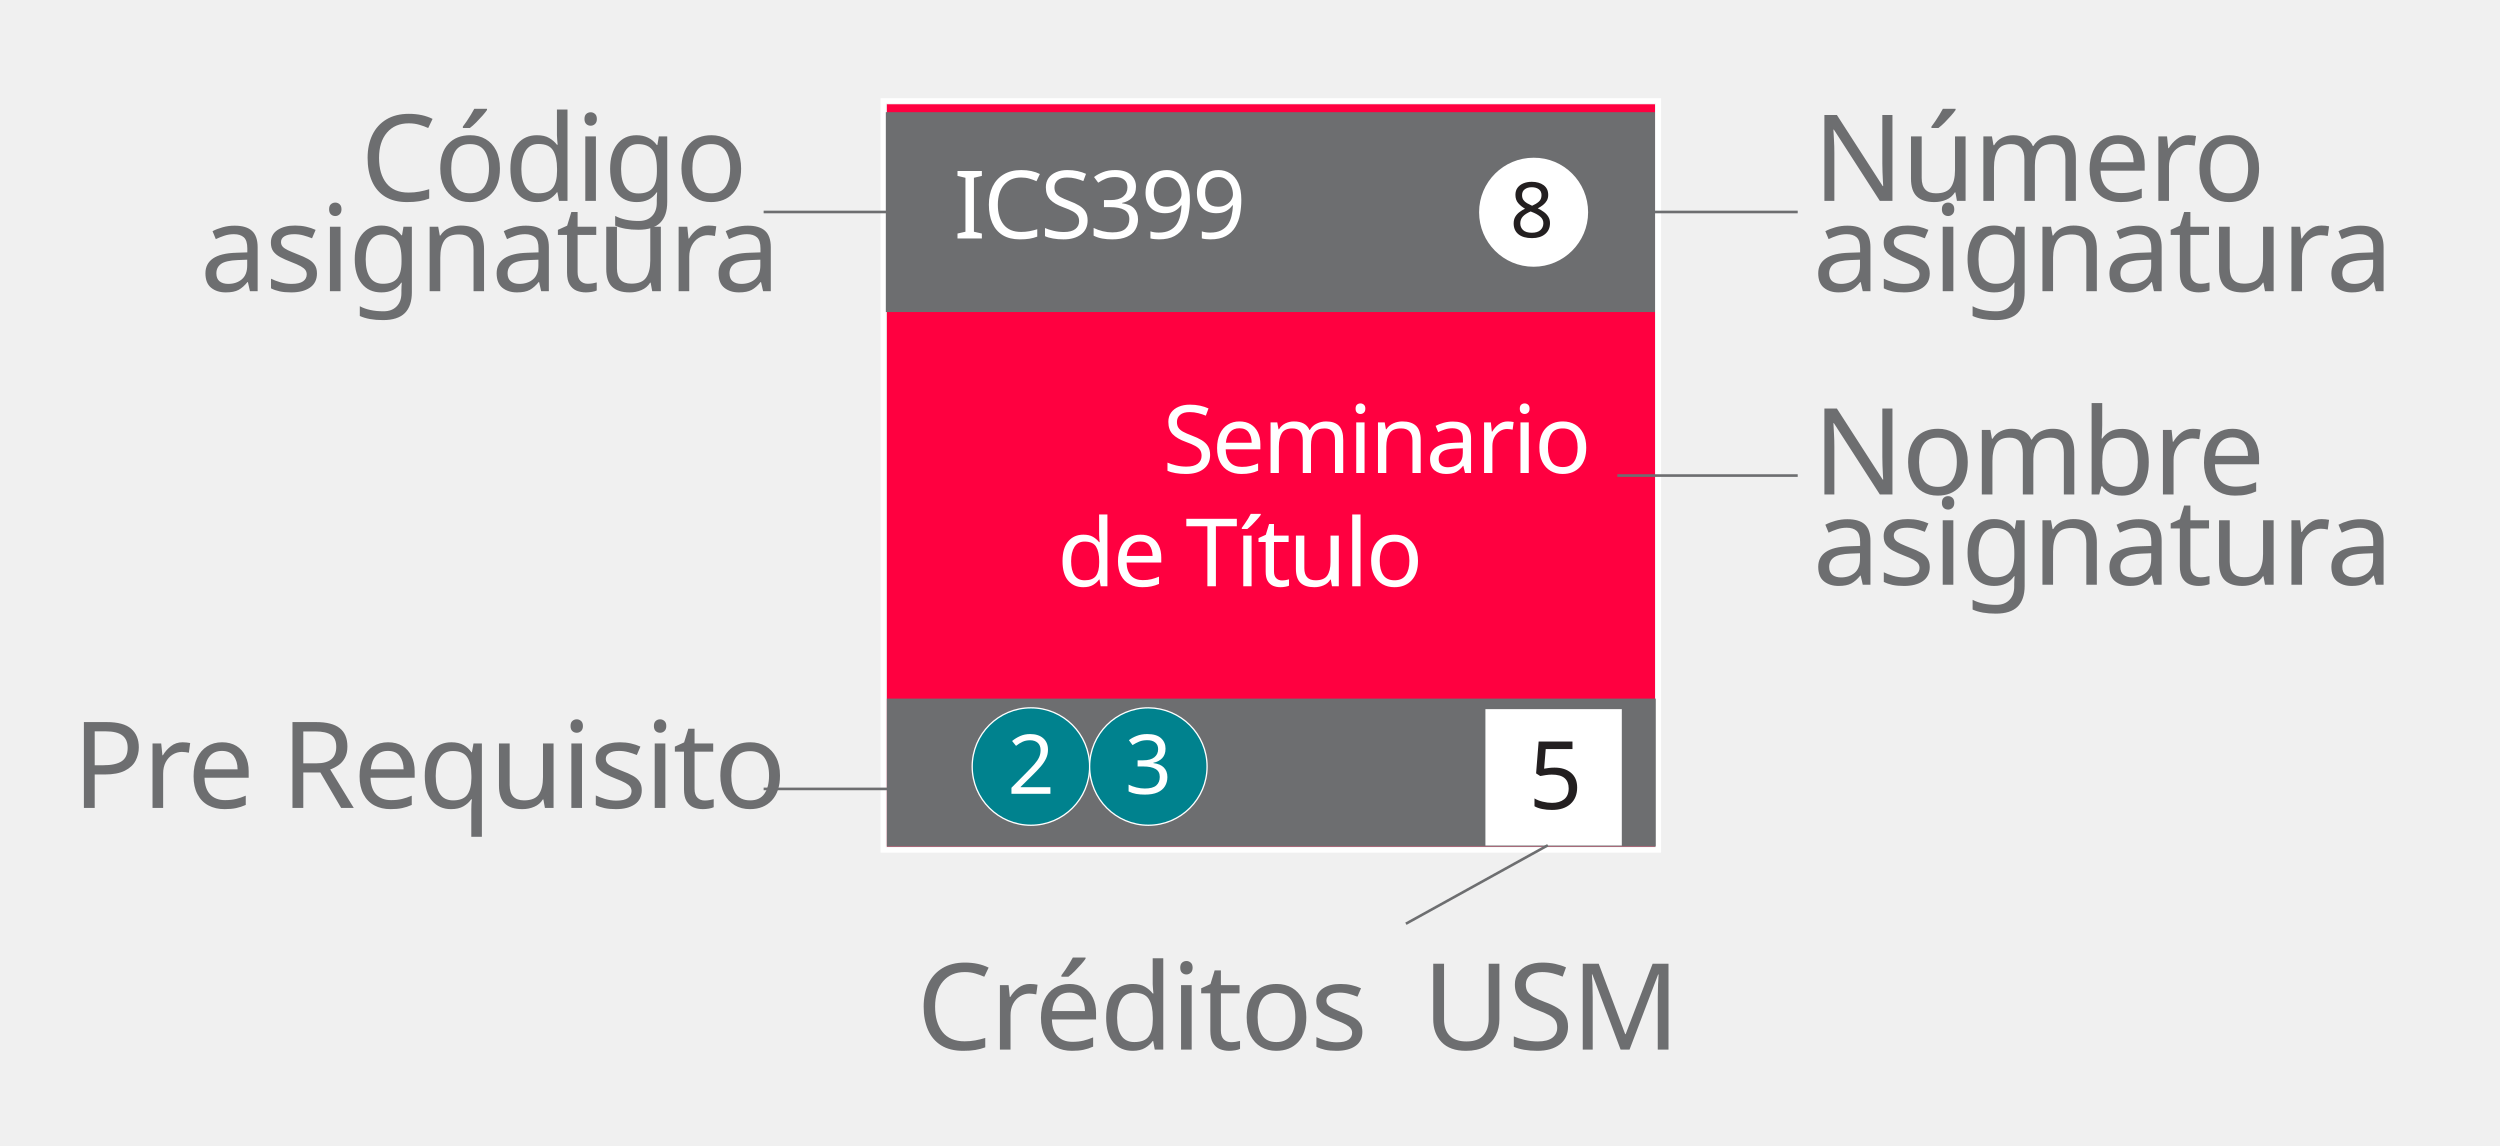
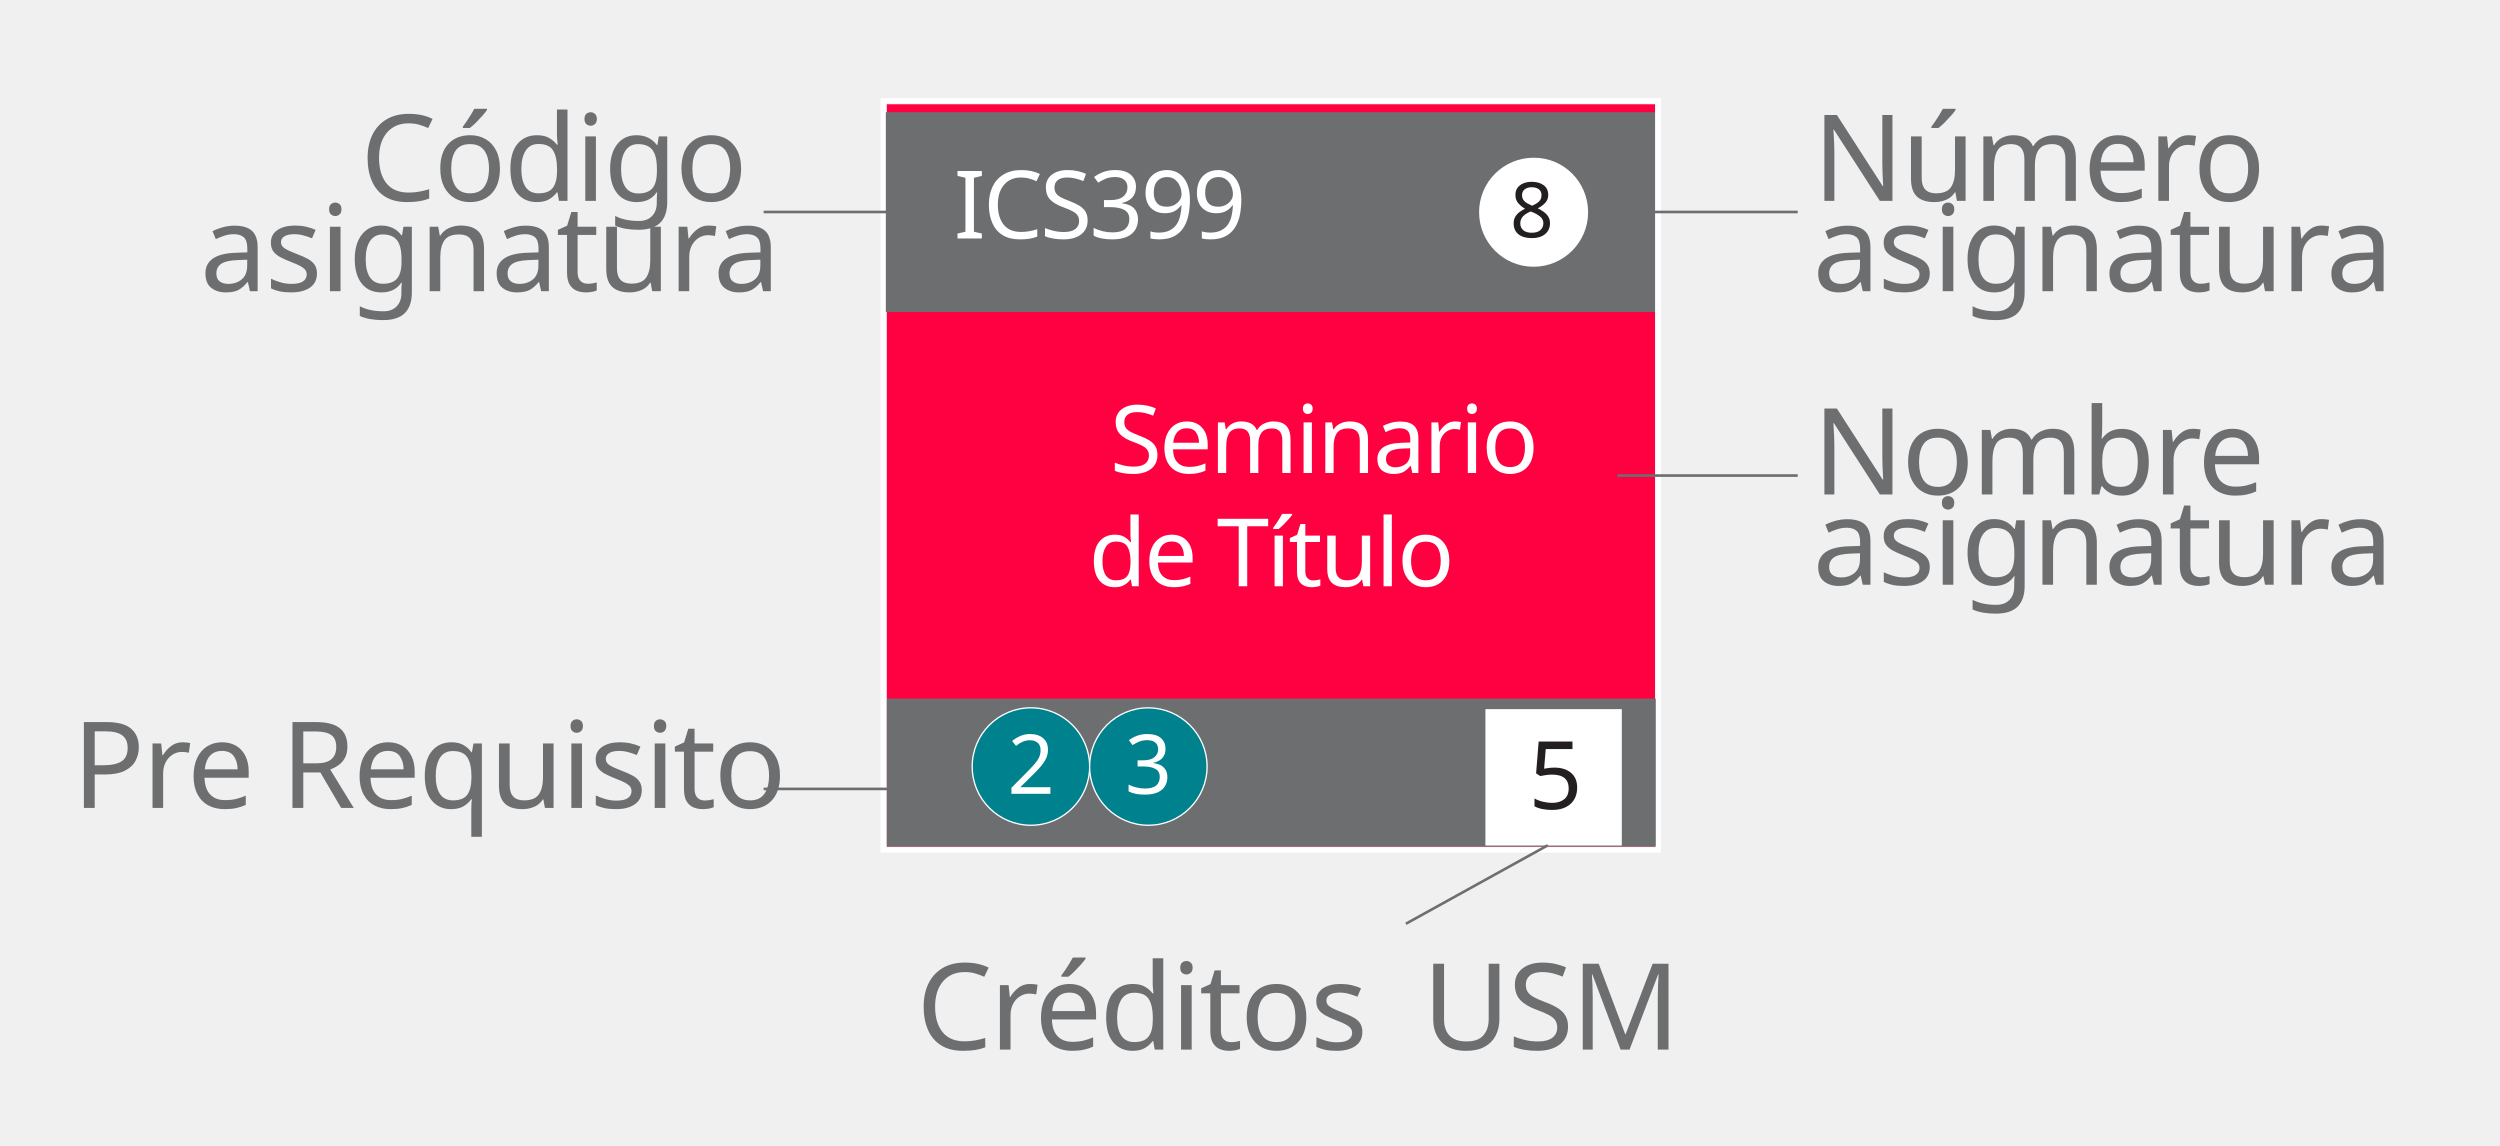
<svg xmlns="http://www.w3.org/2000/svg" version="1.1" id="Layer_1" x="0px" y="0px" viewBox="0 0 949.4 434.9" style="enable-background:new 0 0 949.4 434.9;" xml:space="preserve">
  <style type="text/css">
	.st0{fill:#FF0040;}
	.st1{fill:#6D6E70;}
	.st2{fill:#FFFFFF;}
	.st3{fill:#231F20;}
	.st4{font-family:'OpenSans-Bold';}
	.st5{font-size:29.144px;}
	.st6{letter-spacing:-1;}
	.st7{font-size:35.87px;}
	.st8{font-family:'OpenSans-Regular';}
	.st9{fill:none;stroke:#FFFFFF;stroke-width:2;stroke-miterlimit:10;}
	.st10{font-family:'OpenSans-Italic';}
	.st11{font-size:45.668px;}
	.st12{fill:none;stroke:#6D6E70;stroke-miterlimit:10;}
	.st13{fill:#00828E;stroke:#FFFFFF;stroke-width:0.5;stroke-miterlimit:10;}
	.st14{font-size:31.325px;}
</style>
  <g>
    <rect x="336.8" y="39.6" class="st0" width="291.7" height="281.9" />
    <rect x="335.4" y="42.6" class="st1" width="293.1" height="75.9" />
    <g>
      <rect x="336.8" y="265.3" class="st1" width="293.1" height="56.2" />
    </g>
    <g>
      <g>
        <path class="st2" d="M603.1,80.6c0,11.4-9.3,20.7-20.7,20.7c-11.5,0-20.7-9.3-20.7-20.7c0-11.5,9.3-20.7,20.7-20.7     C593.8,59.8,603.1,69.1,603.1,80.6z" />
        <g>
          <text transform="matrix(1 0 0 1 573.4041 90.134)" class="st3 st4 st5 st6">8</text>
        </g>
      </g>
      <text transform="matrix(1 0 0 1 362.1854 90.5481)" class="st2 st4 st7 st6">ICS399</text>
    </g>
    <g>
      <rect x="564.1" y="269.3" class="st2" width="51.8" height="51.8" />
      <text transform="matrix(1 0 0 1 580.4725 307.2263)" class="st3 st4 st7 st6">5</text>
    </g>
    <text transform="matrix(1 0 0 1 441.535 179.6379)">
-       <tspan x="0" y="0" class="st2 st8 st7 st6">Seminario</tspan>
-       <tspan x="-40" y="43" class="st2 st8 st7 st6">de Título</tspan>
+       <tspan x="-20" y="0" class="st2 st8 st7 st6">Seminario</tspan>
+       <tspan x="-28.1" y="43" class="st2 st8 st7 st6">de Título</tspan>
    </text>
    <rect x="335.4" y="38.3" class="st9" width="294.4" height="284.5" />
    <g>
      <text transform="matrix(1 0 0 1 688.3963 76.2903)">
        <tspan x="0" y="0" class="st1 st10 st11 st6">Número</tspan>
        <tspan x="0" y="34.3" class="st1 st10 st11 st6">asignatura</tspan>
      </text>
    </g>
    <line class="st12" x1="533.9" y1="350.8" x2="587.8" y2="321" />
    <line class="st12" x1="614.2" y1="80.5" x2="682.7" y2="80.5" />
    <g>
      <text transform="matrix(1 0 0 1 688.3963 187.7668)">
        <tspan x="0" y="0" class="st1 st10 st11 st6">Nombre</tspan>
        <tspan x="0" y="34.3" class="st1 st10 st11 st6">asignatura</tspan>
      </text>
    </g>
    <line class="st12" x1="614.2" y1="180.6" x2="682.7" y2="180.6" />
    <g>
      <text transform="matrix(1 0 0 1 136.8197 76.2903)">
        <tspan x="0" y="0" class="st1 st10 st11 st6">Código </tspan>
        <tspan x="-60.9" y="34.3" class="st1 st10 st11 st6">asignatura</tspan>
      </text>
    </g>
    <line class="st12" x1="290" y1="80.5" x2="358.4" y2="80.5" />
    <g>
      <text transform="matrix(1 0 0 1 27.4198 306.8254)" class="st1 st10 st11 st6">Pre Requisito</text>
    </g>
    <line class="st12" x1="290" y1="299.6" x2="358.4" y2="299.6" />
    <g>
      <text transform="matrix(1 0 0 1 347.9882 398.6091)" class="st1 st10 st11 st6">Créditos  USM</text>
    </g>
    <g>
      <ellipse class="st13" cx="391.5" cy="291.1" rx="22.3" ry="22.3" />
      <g>
        <text transform="matrix(1 0 0 1 382.6073 301.4504)" class="st2 st4 st14 st6">2</text>
      </g>
    </g>
    <g>
      <path class="st13" d="M458.4,291.1c0,12.3-10,22.3-22.3,22.3c-12.3,0-22.3-10-22.3-22.3c0-12.3,10-22.3,22.3-22.3    C448.4,268.9,458.4,278.8,458.4,291.1z" />
      <g>
        <text transform="matrix(1 0 0 1 427.1854 301.4504)" class="st2 st4 st14 st6">3</text>
      </g>
    </g>
  </g>
</svg>
